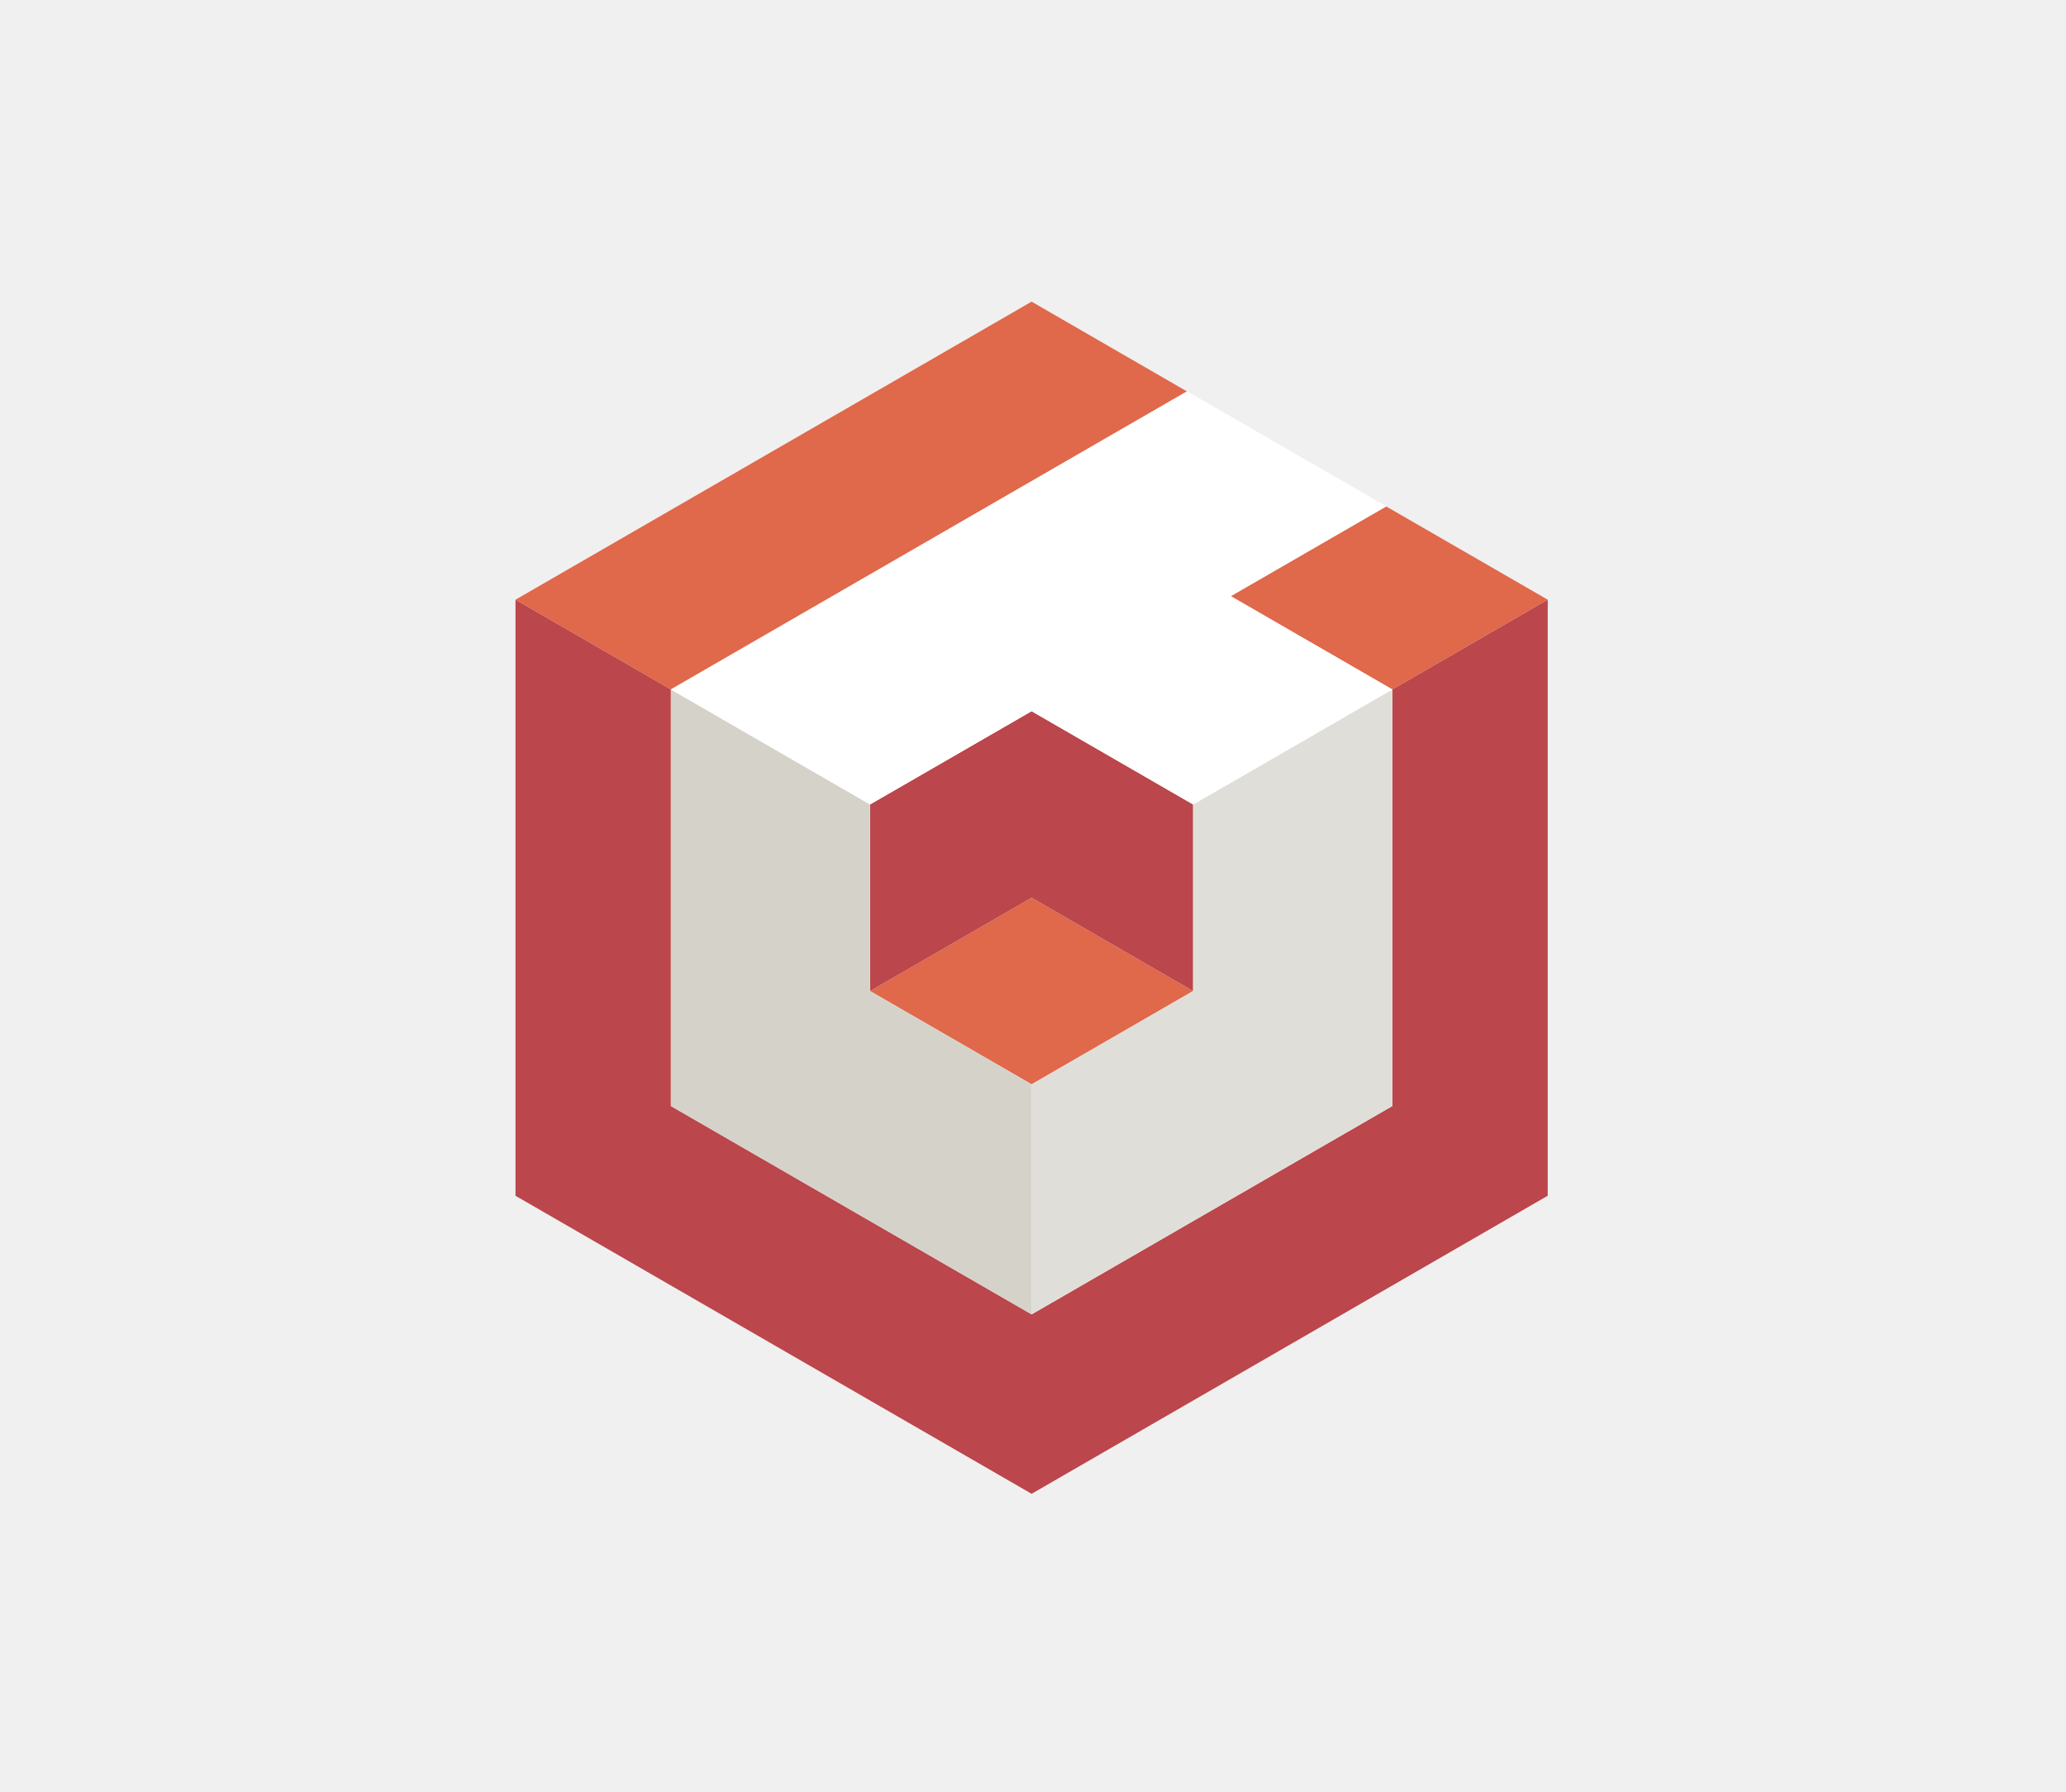
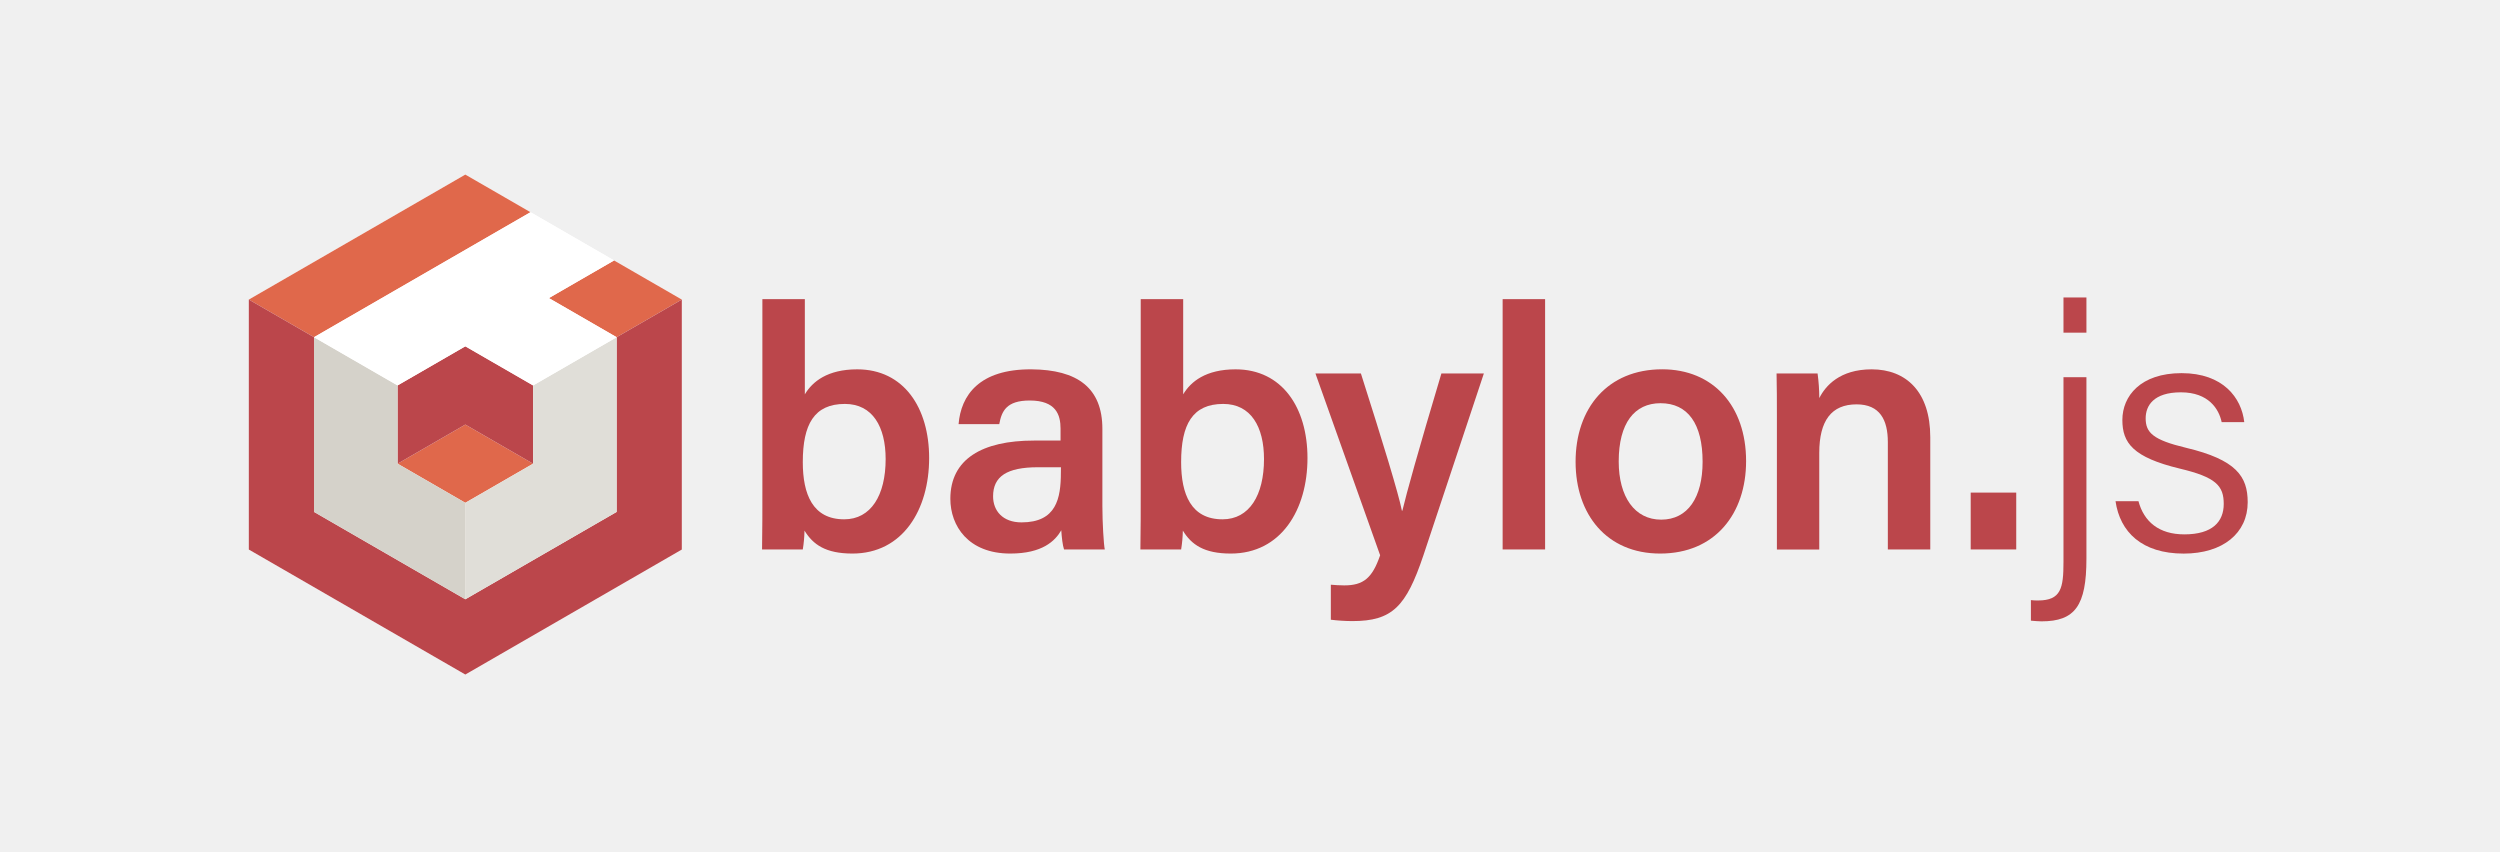
- <svg xmlns="http://www.w3.org/2000/svg" id="Layer_1" data-name="Layer 1" viewBox="0 0 444 385">
+ <svg xmlns="http://www.w3.org/2000/svg" id="Layer_1" data-name="Layer 1" viewBox="0 0 1280 436">
  <defs>
-     <style>.cls-1{fill:#fff;}.cls-2{fill:#e0684b;}.cls-3{fill:#bb464b;}.cls-4{fill:#e0ded8;}.cls-5{fill:#d5d2ca;}</style>
+     <style>.cls-1{fill:#bb464b;}.cls-2{fill:#fff;}.cls-3{fill:#e0684b;}.cls-4{fill:#e0ded8;}.cls-5{fill:#d5d2ca;}</style>
  </defs>
-   <path class="cls-1" d="M221.7,64.82l-110.92,64V256.93L221.7,321l110.92-64V128.85Z" />
-   <polygon class="cls-2" points="332.62 128.85 297.9 108.81 264.5 128.09 299.22 148.14 332.62 128.85" />
-   <polygon class="cls-2" points="144.18 148.14 255.09 84.1 221.7 64.81 110.78 128.85 144.18 148.14" />
-   <polygon class="cls-2" points="186.98 212.94 221.7 232.98 256.41 212.94 221.7 192.89 186.98 212.94" />
-   <polygon class="cls-3" points="299.22 148.14 299.22 237.65 221.7 282.41 144.18 237.65 144.18 148.14 110.78 128.85 110.78 256.93 221.7 320.97 332.62 256.93 332.62 128.85 299.22 148.14" />
-   <polygon class="cls-3" points="221.7 152.81 186.98 172.85 186.98 212.94 221.7 192.89 256.41 212.94 256.41 172.85 221.7 152.81" />
-   <polygon class="cls-4" points="299.22 148.14 256.41 172.85 256.41 212.94 221.7 232.98 221.7 282.41 299.22 237.65 299.22 148.14" />
-   <polygon class="cls-5" points="144.18 148.14 186.98 172.85 186.98 212.94 221.7 232.98 221.7 282.41 144.18 237.65 144.18 148.14" />
-   <polygon class="cls-1" points="255.09 84.1 297.9 108.81 264.5 128.09 299.22 148.14 256.41 172.85 221.7 152.81 186.98 172.85 144.18 148.14 255.09 84.1" />
+   <path class="cls-1" d="M390.34,153.16h21.74V201.9c3.86-6.49,11.57-12.8,26.82-12.8,23.84,0,36.82,19.64,36.82,45.41,0,26.47-13.5,48.91-39.27,48.91-13.68,0-20.16-4.56-24.55-11.75a67.68,67.68,0,0,1-.87,9.65H390.17c.17-9.82.17-19.81.17-29.81Zm42.25,53.65c-15.78,0-21.56,10.52-21.56,29.8,0,16.48,5.08,29.28,21.21,29.28,13.67,0,21.21-12.27,21.21-30.86C453.45,218.55,446.79,206.81,432.59,206.81Z" />
+   <path class="cls-1" d="M564.42,259.23c0,8.41.7,19.81,1.23,22.09H544.79c-.7-1.93-1.23-6.49-1.41-9.82-3.15,5.43-9.64,11.92-26.12,11.92-21.56,0-30.68-14.2-30.68-28.05,0-20.34,16.31-29.8,42.78-29.8H543v-6.14c0-7-2.28-14.37-15.77-14.37-11.93,0-14.38,5.43-15.61,12.09H490.79c1.23-14.72,10.52-28.22,37.34-28.05,23.49.18,36.29,9.47,36.29,30.51Zm-21.21-20H531.46c-16,0-23,4.73-23,14.9,0,7.37,4.91,13.33,14.55,13.33,17.88,0,20.16-12.28,20.16-25.6Z" />
+   <path class="cls-1" d="M584.05,153.16h21.74V201.9c3.86-6.49,11.57-12.8,26.82-12.8,23.85,0,36.82,19.64,36.82,45.41,0,26.47-13.5,48.91-39.27,48.91-13.67,0-20.16-4.56-24.54-11.75a67.51,67.51,0,0,1-.88,9.65H583.88c.17-9.82.17-19.81.17-29.81Zm42.25,53.65c-15.77,0-21.56,10.52-21.56,29.8,0,16.48,5.08,29.28,21.21,29.28,13.68,0,21.22-12.27,21.22-30.86C647.17,218.55,640.5,206.81,626.3,206.81Z" />
+   <path class="cls-1" d="M696.78,191.21c11.22,35.23,19.28,61.53,21,70.3H718c2.28-9.47,7.89-29.81,20-70.3h21.74l-31,93.26C719.92,310.59,712.9,318,692.39,318a94,94,0,0,1-11-.7V299.37c1.93.18,4.56.35,6.84.35,9.81,0,14.37-3.68,18.4-15.42l-33.13-93.09Z" />
+   <path class="cls-1" d="M769.35,281.32V153.16h21.74V281.32Z" />
+   <path class="cls-1" d="M894,236.09c0,26.82-15.78,47.33-44,47.33-27.34,0-43.3-20-43.3-47,0-27.35,16.31-47.34,44.36-47.34C877.17,189.1,894,207.86,894,236.09Zm-65.22.17c0,18.23,8.24,29.8,21.74,29.8,13.67,0,21.21-11.39,21.21-29.62,0-19.46-7.54-30-21.56-30C836.85,206.46,828.78,216.63,828.78,236.26Z" />
+   <path class="cls-1" d="M909.77,213.82c0-7.71,0-15.78-.17-22.61h21a96.4,96.4,0,0,1,.88,12.62c3.16-6.31,10.52-14.73,26.82-14.73,17.71,0,30,11.57,30,34.71v57.51H966.57v-55c0-11.22-4-19.29-16-19.29-12.8,0-19.11,8.24-19.11,24.9v49.44H909.77Z" />
+   <path class="cls-1" d="M1009,281.32V252.21h23.31v29.11Z" />
+   <path class="cls-1" d="M1068.25,193.14v92.91c0,24-5.79,32.08-23,32.08-.7,0-4.2-.18-5.43-.35V307.26a26.46,26.46,0,0,0,3.68.18c11.75,0,13-6.31,13-19.64V193.14Zm-11.75-22.8V152.29h11.75v18.05Z" />
+   <path class="cls-1" d="M1094.89,256.6c2.81,10.52,10.52,17,23.5,17,14.37,0,20.16-6.48,20.16-15.6,0-9.29-4-13.67-22.44-18.06-24-5.78-29.46-13.15-29.46-24.89,0-12.27,9.3-24,30.33-24,21.22,0,30.68,12.62,32.08,25.07h-11.57c-1.4-6.66-6.66-15.25-20.86-15.25-14,0-18.05,6.84-18.05,13.32,0,7.37,3.85,11.05,20.68,15.08,25.77,6.13,31.56,14.72,31.56,27.87,0,15.78-12.62,26.3-32.78,26.3-21.39,0-32.61-11.05-34.89-26.82Z" />
+   <path class="cls-2" d="M238.24,89.38l-110.85,64v128l110.85,64,110.85-64v-128Z" />
+   <polygon class="cls-3" points="349.09 153.38 314.39 133.35 281.02 152.62 315.71 172.65 349.09 153.38" />
+   <polygon class="cls-3" points="160.77 172.65 271.62 108.65 238.24 89.38 127.39 153.38 160.77 172.65" />
+   <polygon class="cls-3" points="203.55 237.41 238.24 257.44 272.94 237.41 238.24 217.38 203.55 237.41" />
+   <polygon class="cls-1" points="315.71 172.65 315.71 262.1 238.24 306.83 160.77 262.1 160.77 172.65 127.39 153.38 127.39 281.37 238.24 345.37 349.09 281.37 349.09 153.38 315.71 172.65" />
+   <polygon class="cls-1" points="238.24 177.31 203.55 197.34 203.55 237.41 238.24 217.38 272.94 237.41 272.94 197.34 238.24 177.31" />
+   <polygon class="cls-4" points="315.71 172.65 272.94 197.34 272.94 237.41 238.24 257.44 238.24 306.83 315.71 262.1 315.71 172.65" />
+   <polygon class="cls-5" points="160.77 172.65 203.55 197.34 203.55 237.41 238.24 257.44 238.24 306.83 160.77 262.1 160.77 172.65" />
+   <polygon class="cls-2" points="271.62 108.65 314.39 133.35 281.02 152.62 315.71 172.65 272.94 197.34 238.24 177.31 203.55 197.34 160.77 172.65 271.62 108.65" />
</svg>
